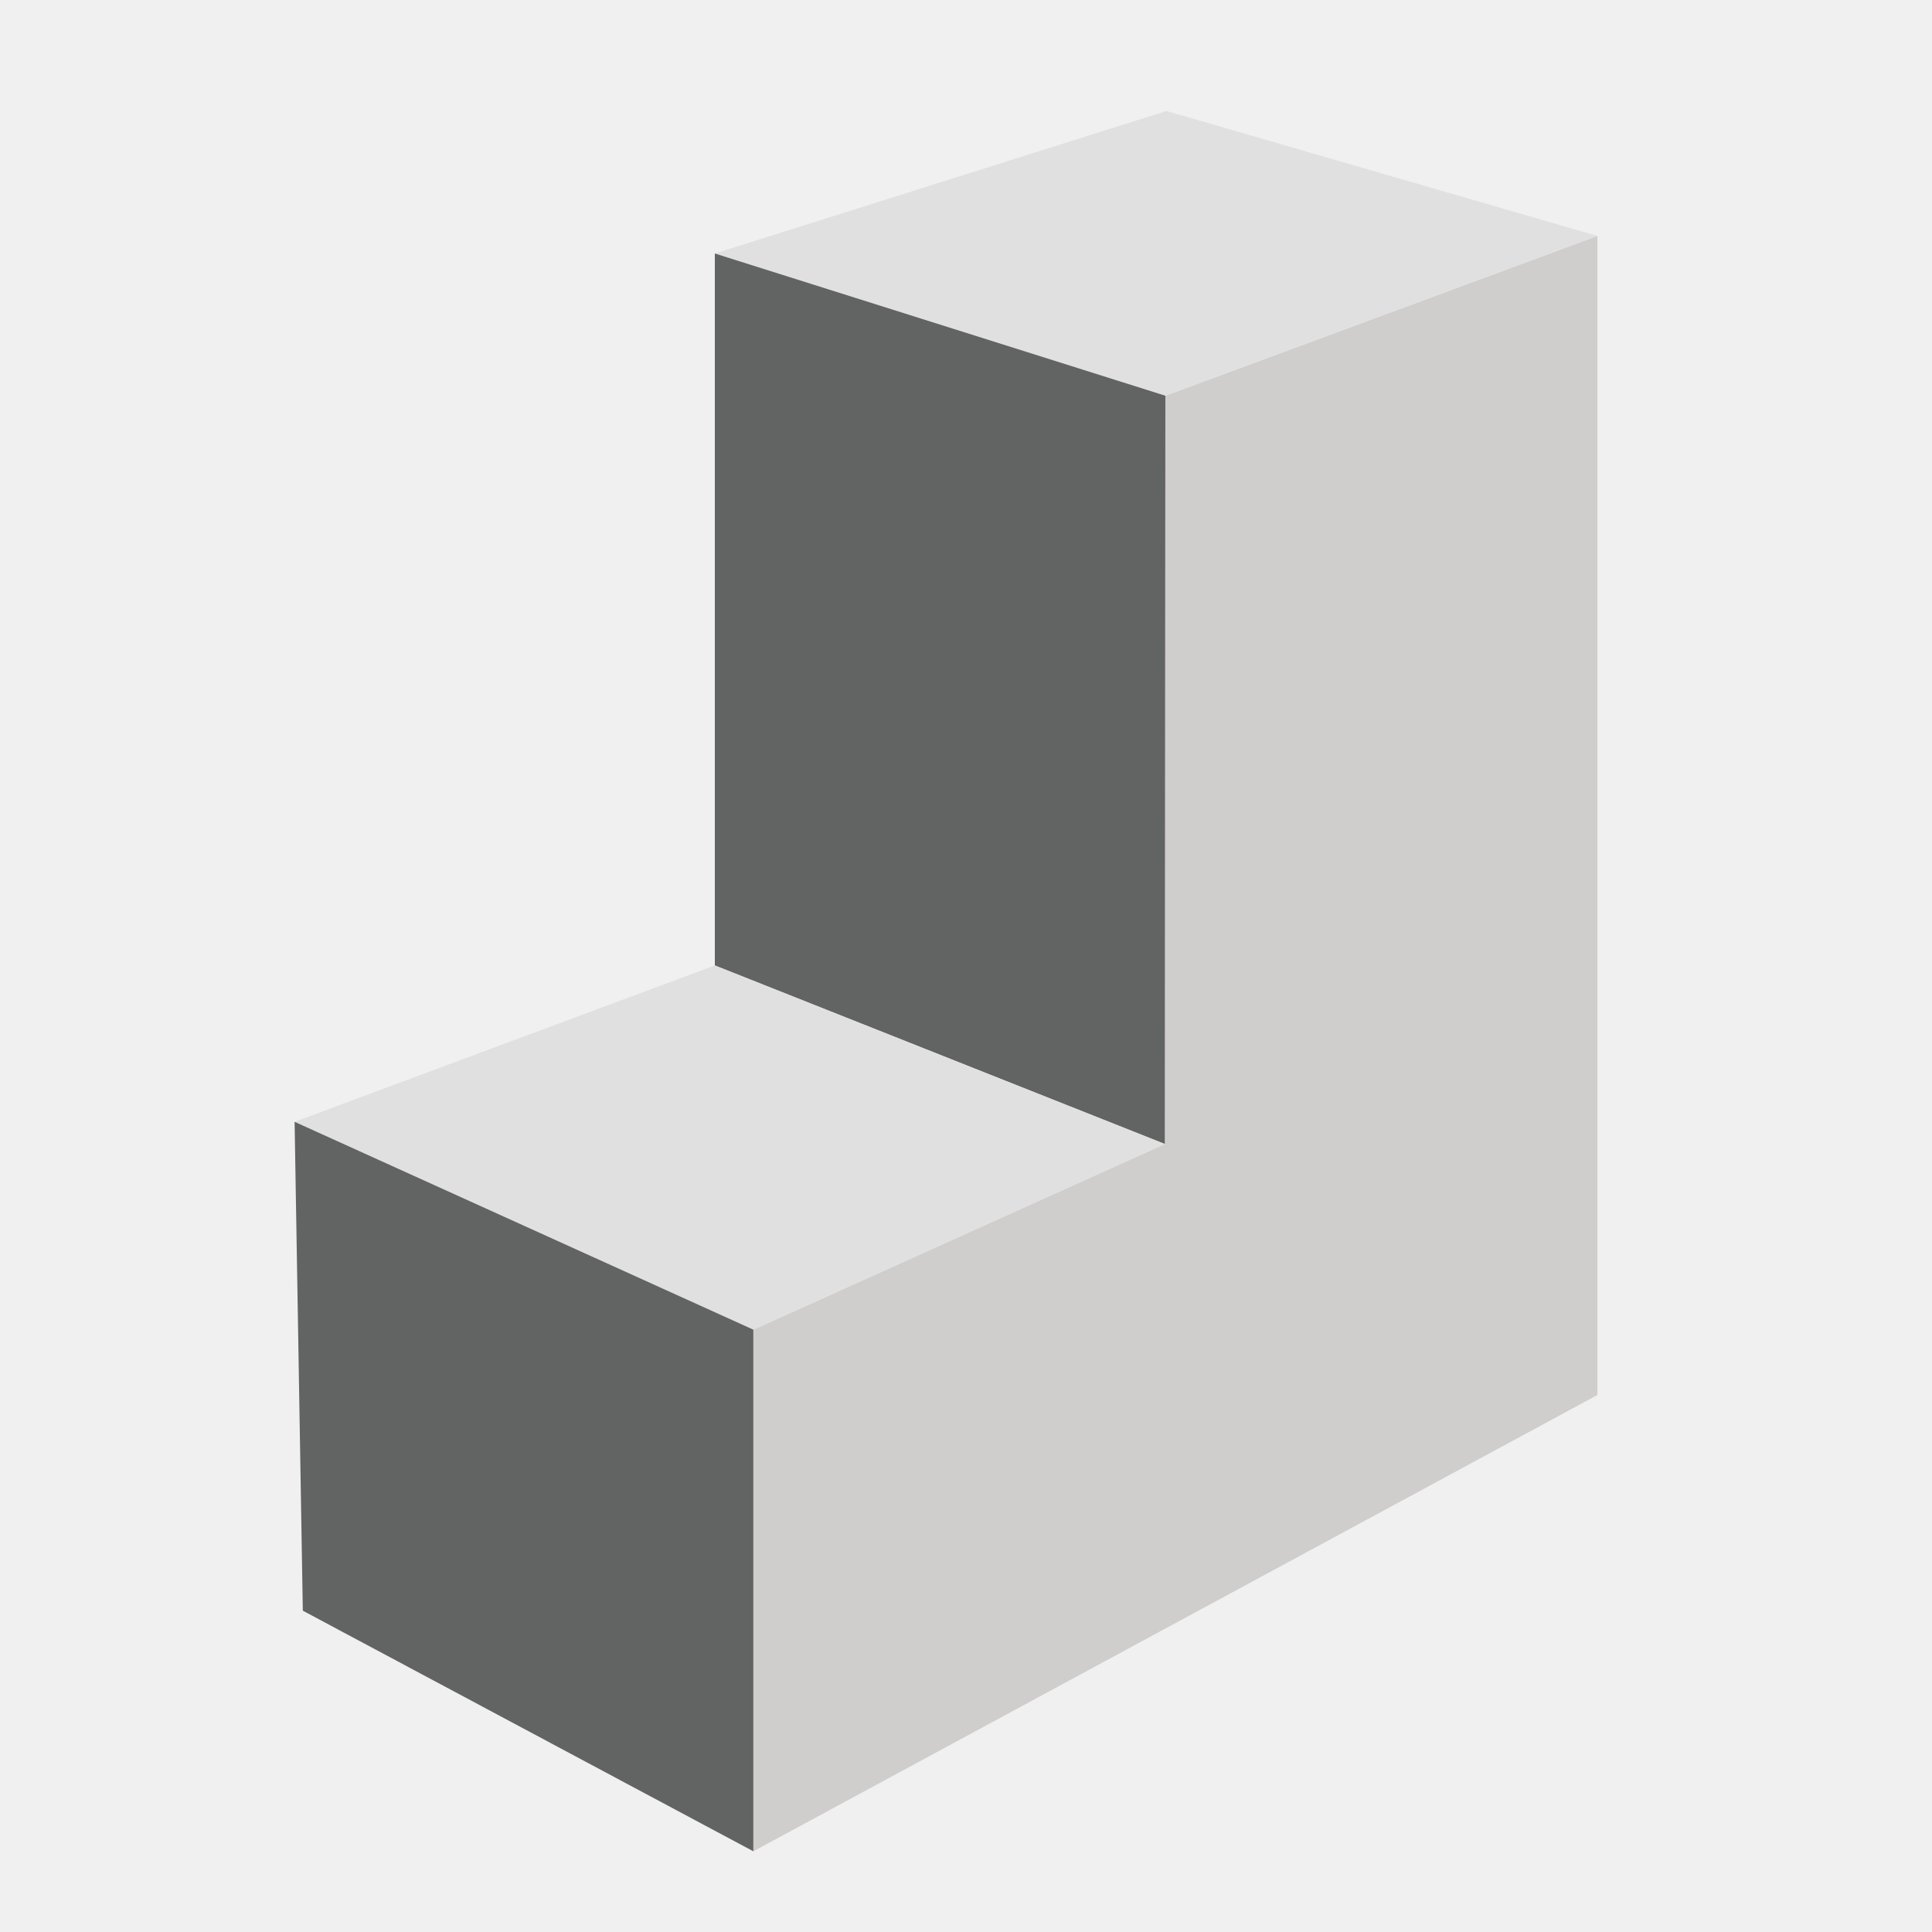
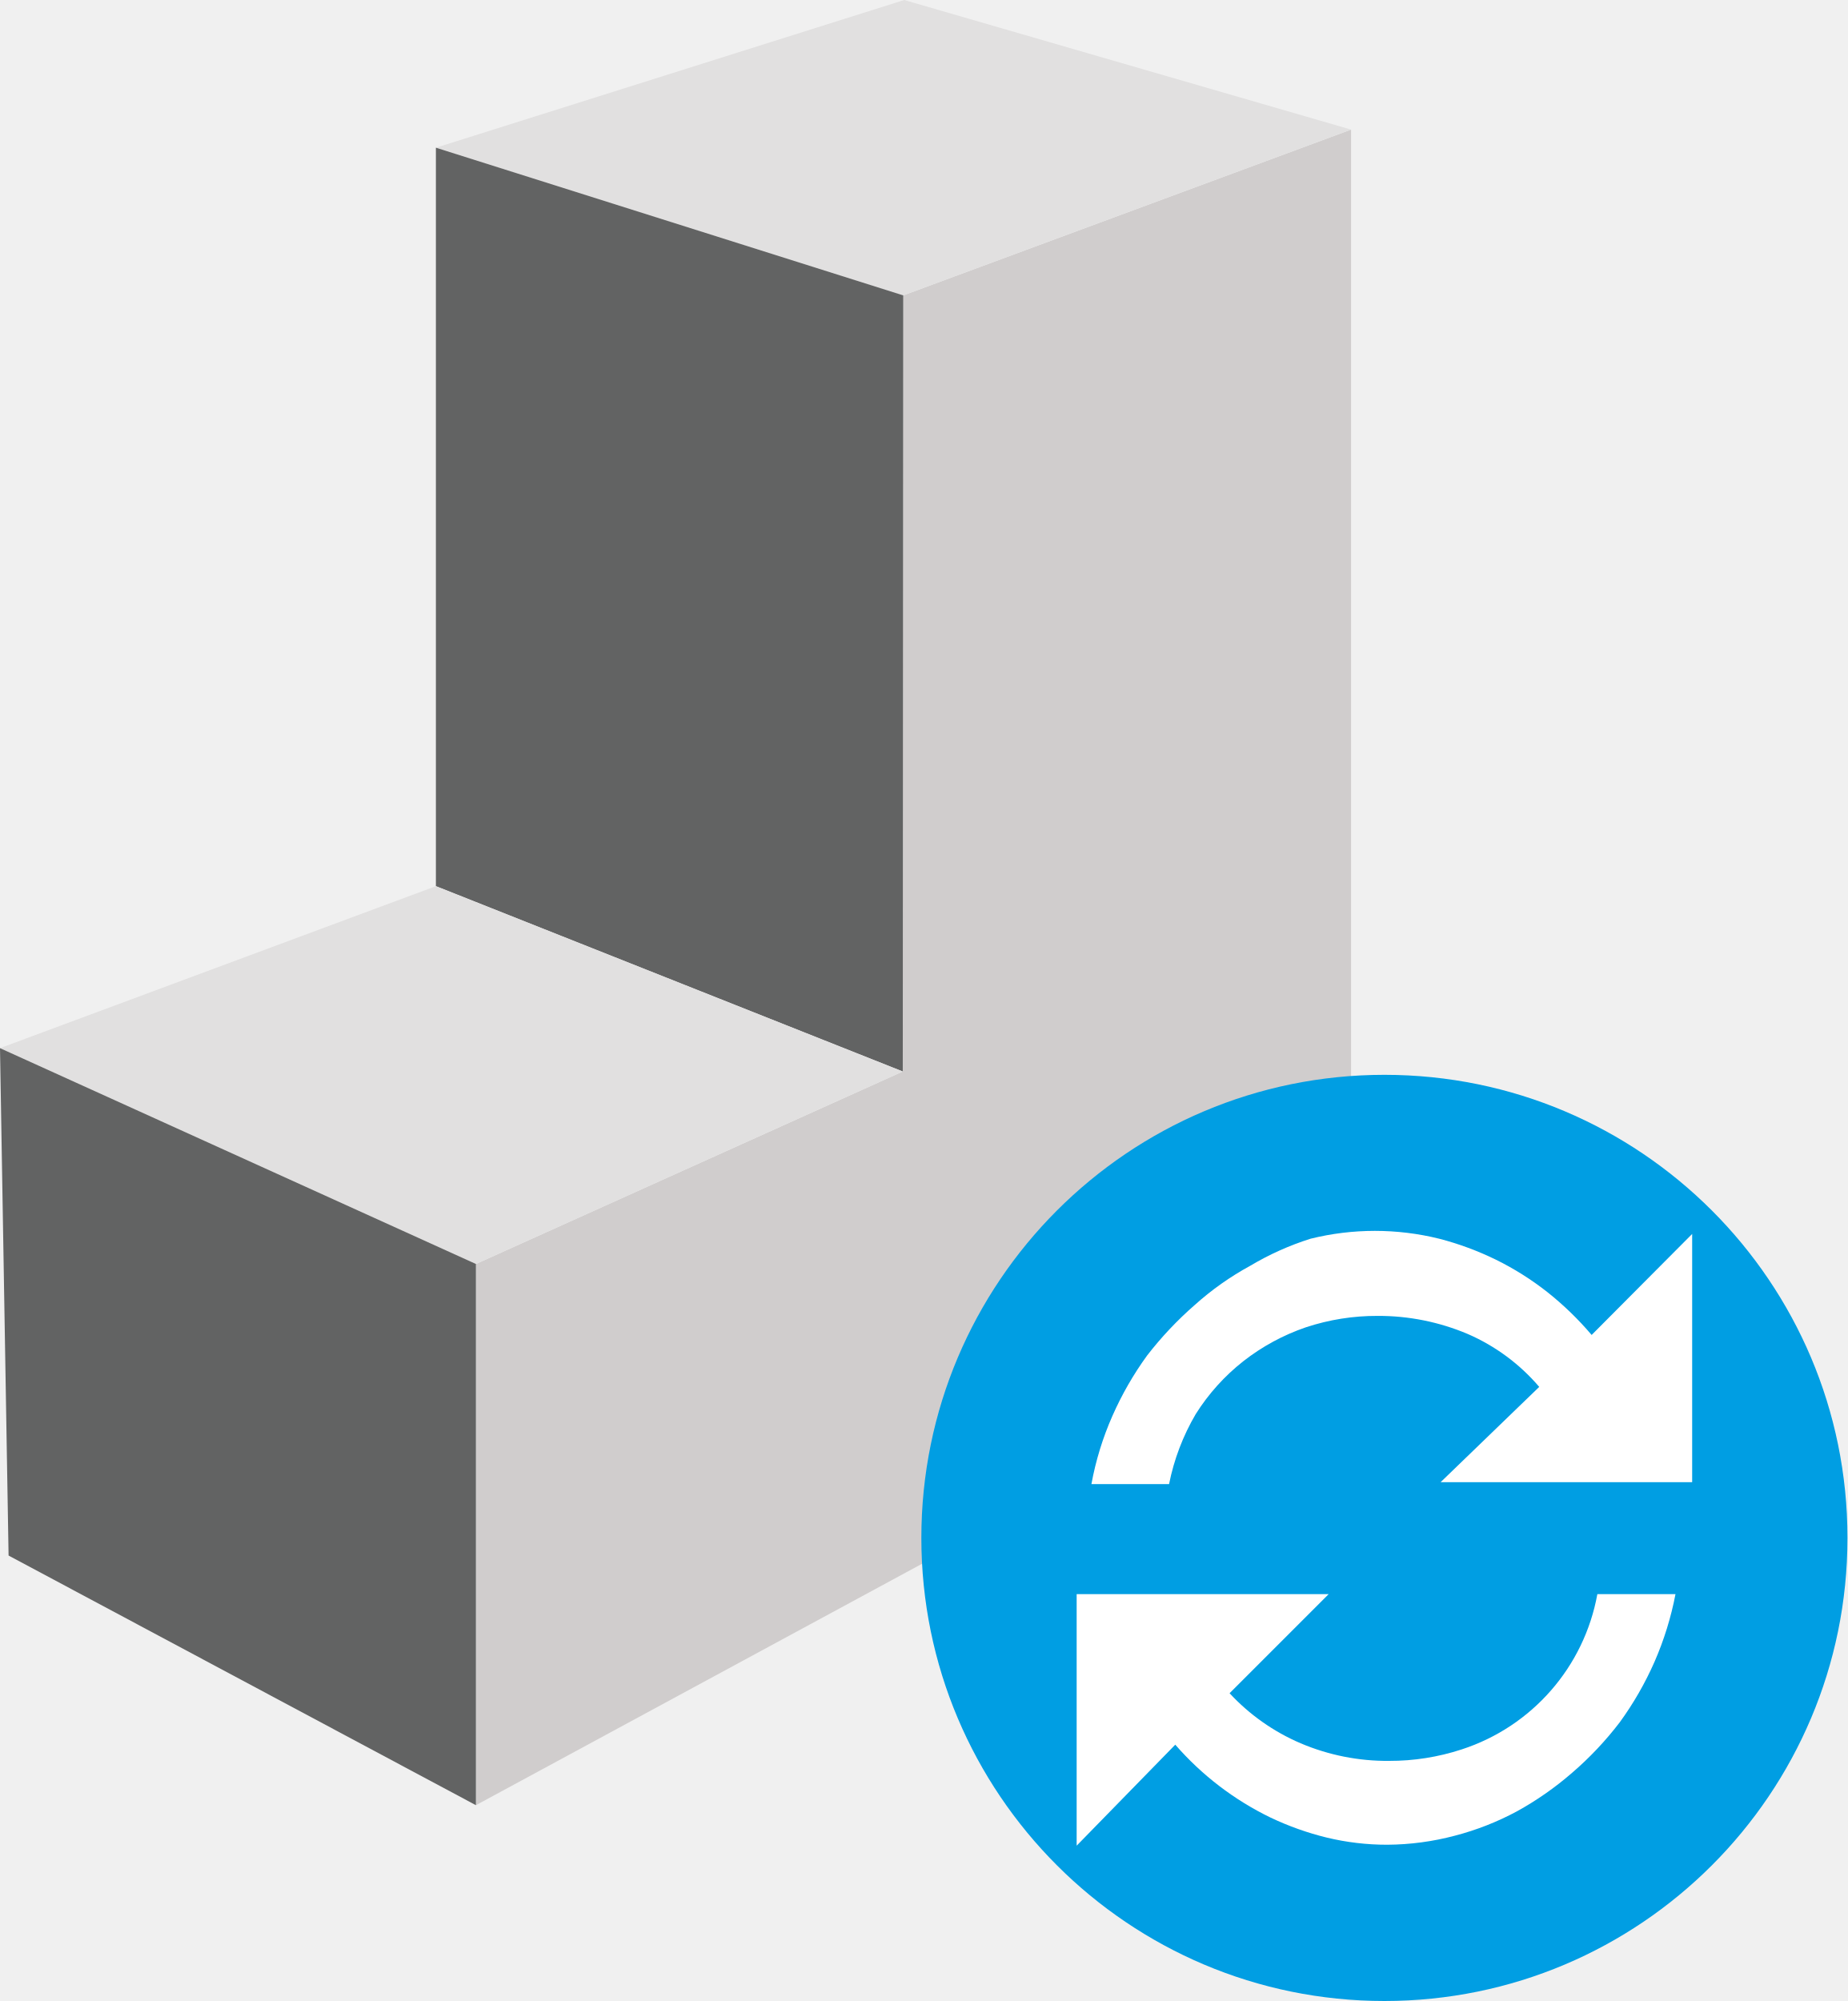
- <svg xmlns="http://www.w3.org/2000/svg" viewBox="0 0 141 141" version="1.1" id="svg859">
-   <defs id="defs863" />
-   <polygon points="69.05,20.88 100.58,9.22 100.58,93.81 38.98,127.11 38.98,89.04 69.01,75.49 " style="fill:#d0cdcd;fill-rule:evenodd" id="polygon843" transform="translate(16,8)" />
-   <polygon points="69.05,20.88 36.17,10.5 69.13,0.1 100.58,9.22 " style="fill:#e1e0e0;fill-rule:evenodd" id="polygon845" transform="translate(16,8)" />
-   <polygon points="36.17,10.5 36.17,62.46 69.01,75.49 69.05,20.88 " style="fill:#626363;fill-rule:evenodd" id="polygon847" transform="translate(16,8)" />
-   <polygon points="69.01,75.49 38.98,89.04 5.5,73.87 36.17,62.46 " style="fill:#e1e0e0;fill-rule:evenodd" id="polygon849" transform="translate(16,8)" />
-   <polygon points="38.98,127.11 6.1,109.55 5.5,73.87 38.98,89.04 " style="fill:#626363;fill-rule:evenodd" id="polygon851" transform="translate(16,8)" />
+ <svg xmlns="http://www.w3.org/2000/svg" viewBox="0 0 38.78 42">
+   <defs>
+     <style>.cls-1{fill:#d0cdcd;}.cls-1,.cls-2,.cls-3,.cls-4{fill-rule:evenodd;}.cls-2{fill:#e1e0e0;}.cls-3{fill:#626363;}.cls-4{fill:#009ee3;}.cls-5{fill:#fff;}</style>
+   </defs>
+   <g id="Layer_2" data-name="Layer 2">
+     <g id="Layer_1-2" data-name="Layer 1">
+       <polygon class="cls-1" points="18.96 6.2 28.36 2.72 28.36 27.95 9.99 37.89 9.99 26.53 18.95 22.49 18.96 6.2" />
+       <polygon class="cls-2" points="18.96 6.2 9.15 3.1 18.98 0 28.36 2.72 18.96 6.2" />
+       <polygon class="cls-3" points="9.15 3.1 9.15 18.6 18.95 22.49 18.96 6.2 9.15 3.1" />
+       <polygon class="cls-2" points="18.95 22.49 9.99 26.53 0 22 9.15 18.6 18.95 22.49" />
+       <polygon class="cls-3" points="9.99 37.89 0.18 32.65 0 22 9.99 26.53 9.99 37.89" />
+       <path class="cls-4" d="M19.34,32.28A9.72,9.72,0,1,1,29.06,42,9.72,9.72,0,0,1,19.34,32.28Z" />
+       <path class="cls-5" d="M35.17,33.46a6.7,6.7,0,0,1-.44,1.42A6.84,6.84,0,0,1,34,36.15a7,7,0,0,1-1,1.06,6.69,6.69,0,0,1-1.16.81,5.86,5.86,0,0,1-1.3.51,5.65,5.65,0,0,1-1.42.19,5.38,5.38,0,0,1-1.27-.15,6.14,6.14,0,0,1-1.18-.42,6.28,6.28,0,0,1-2-1.53L22.6,38.74V33.46h5.29l-2.08,2.08a4.38,4.38,0,0,0,1.49,1.05,4.64,4.64,0,0,0,1.86.37,4.84,4.84,0,0,0,1.52-.24,4.22,4.22,0,0,0,2.85-3.26Z" />
+       <path class="cls-5" d="M35.52,25.9v5.21H30.24l2.07-2A4.14,4.14,0,0,0,30.81,28a4.8,4.8,0,0,0-1.89-.38,4.73,4.73,0,0,0-1.51.24,4.49,4.49,0,0,0-1.31.71,4.38,4.38,0,0,0-1,1.11,4.72,4.72,0,0,0-.56,1.47H22.91a6.4,6.4,0,0,1,.44-1.43,6.88,6.88,0,0,1,.73-1.27,7.47,7.47,0,0,1,1-1.06,6.11,6.11,0,0,1,1.16-.82A6,6,0,0,1,27.51,26a5.62,5.62,0,0,1,2.7,0,6.3,6.3,0,0,1,1.19.44,6.12,6.12,0,0,1,1.08.68,6.6,6.6,0,0,1,.93.9Z" />
+     </g>
+   </g>
</svg>
